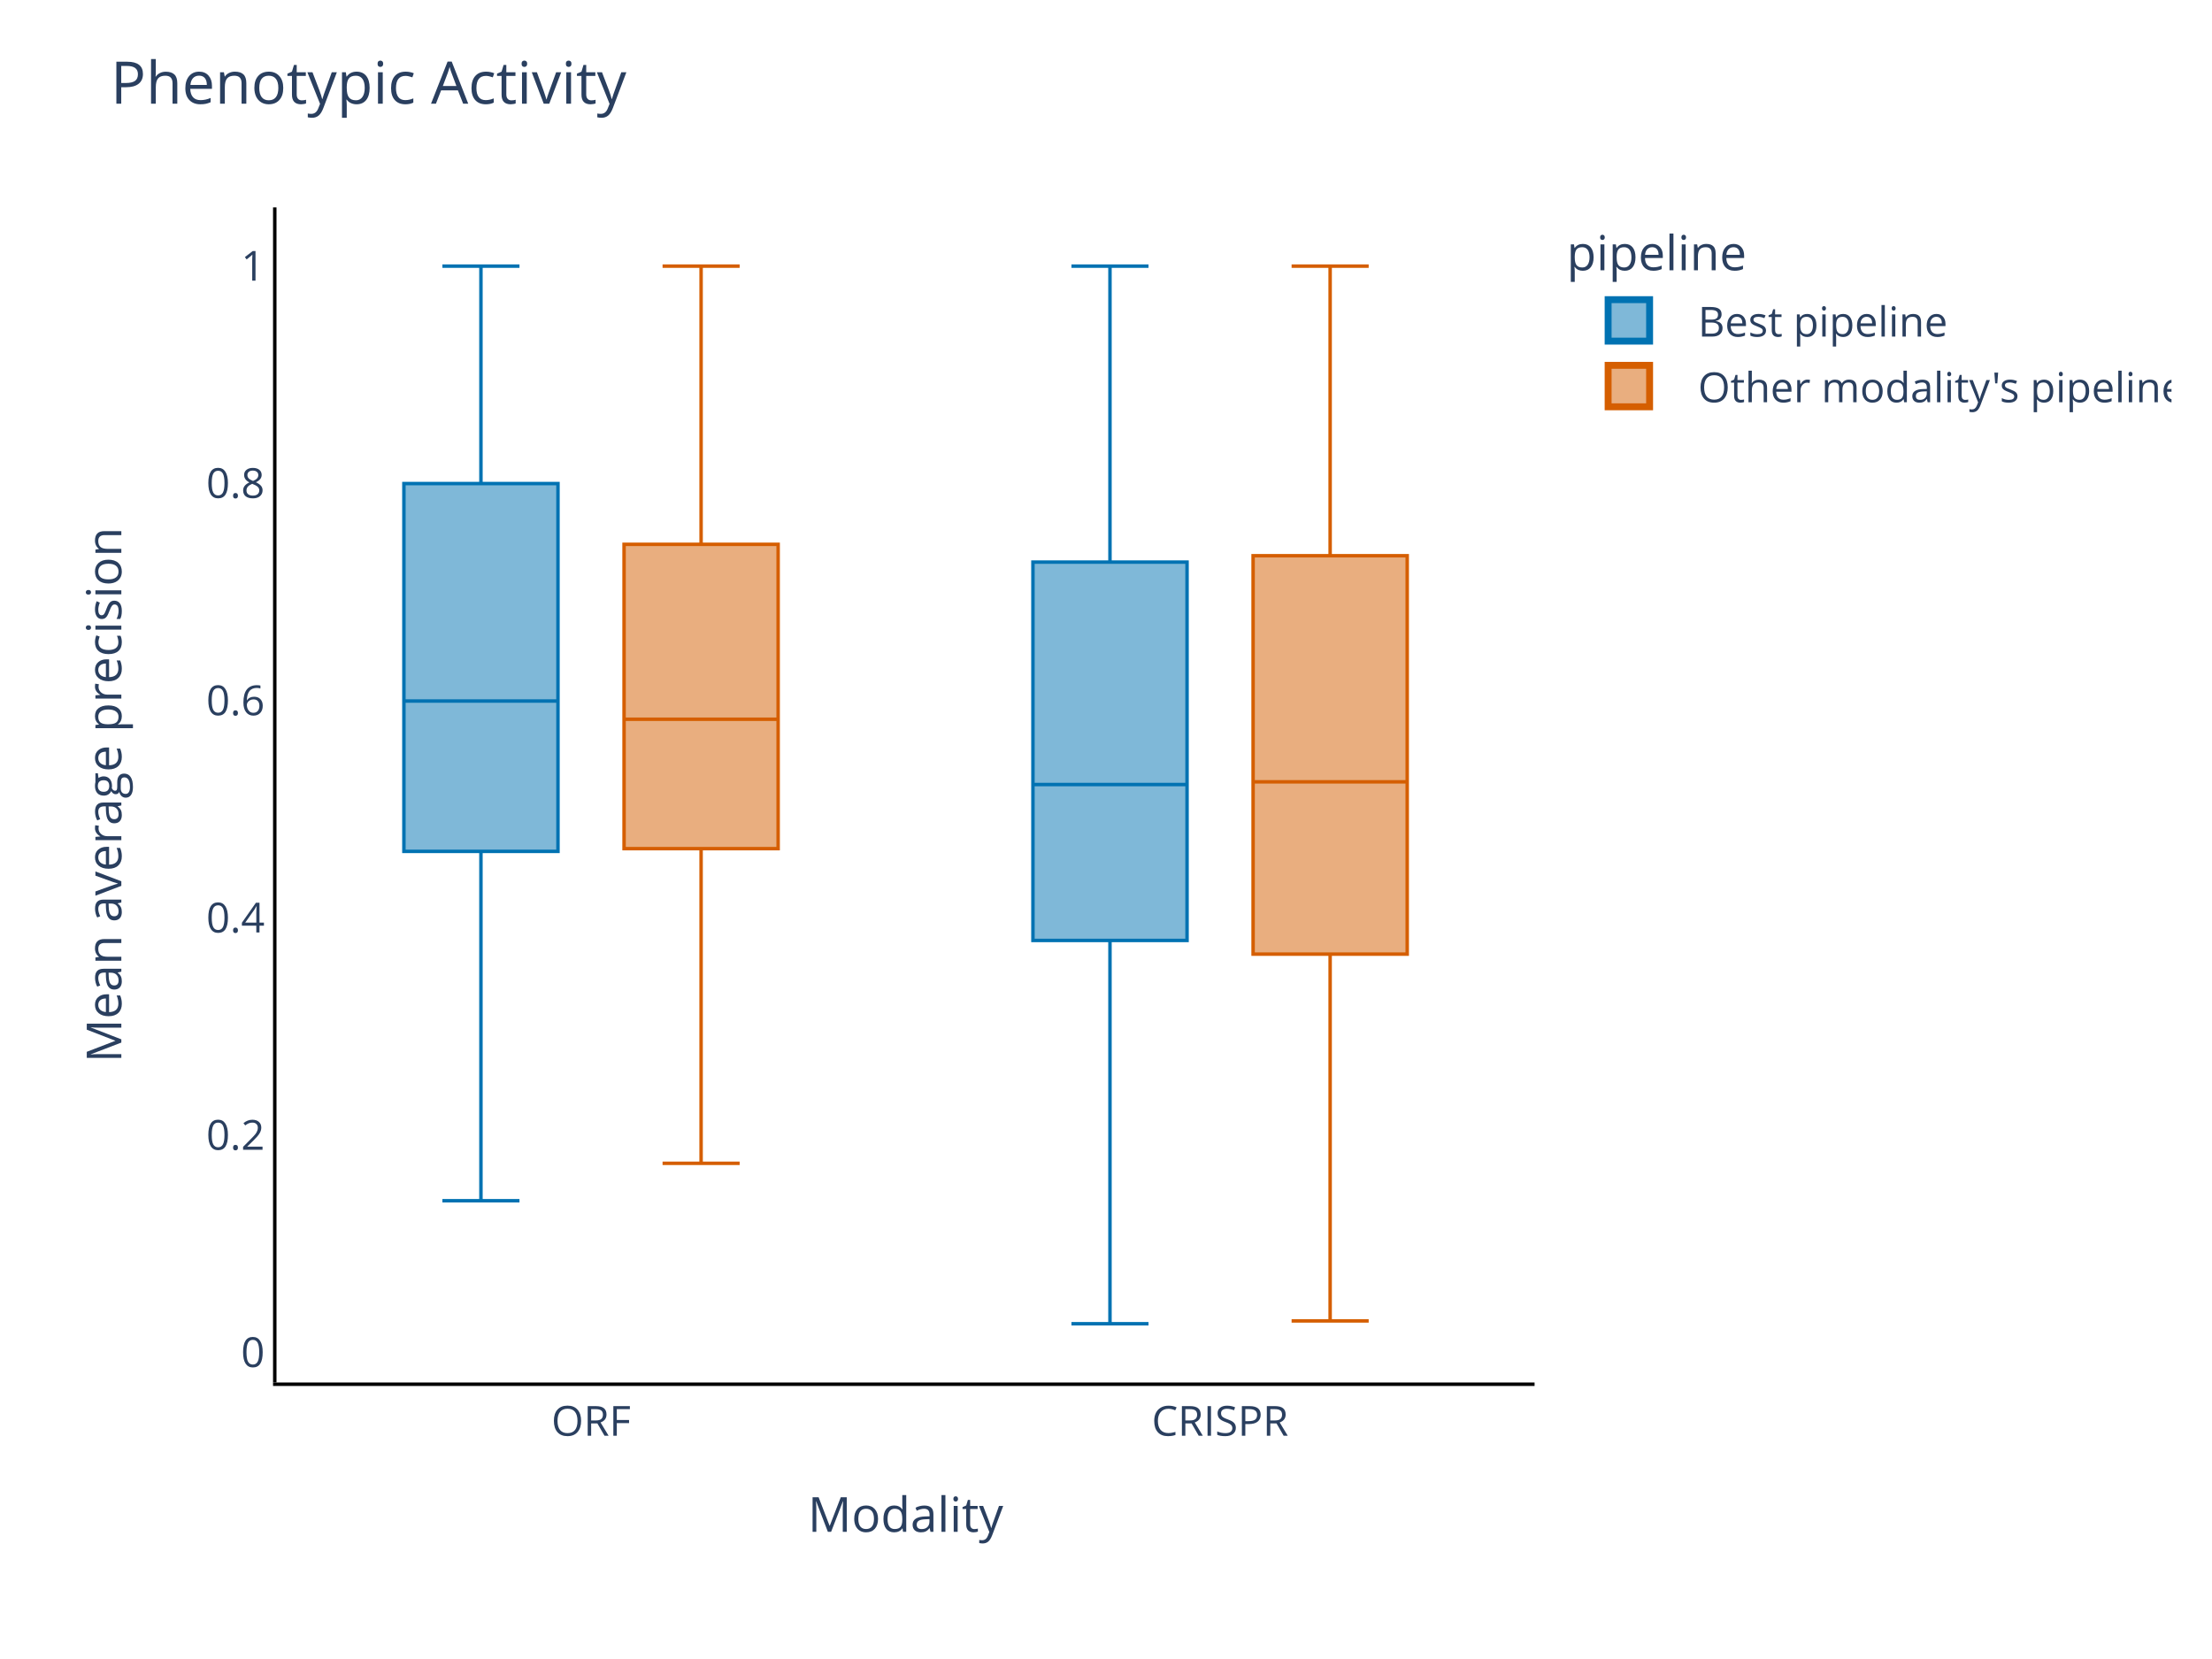
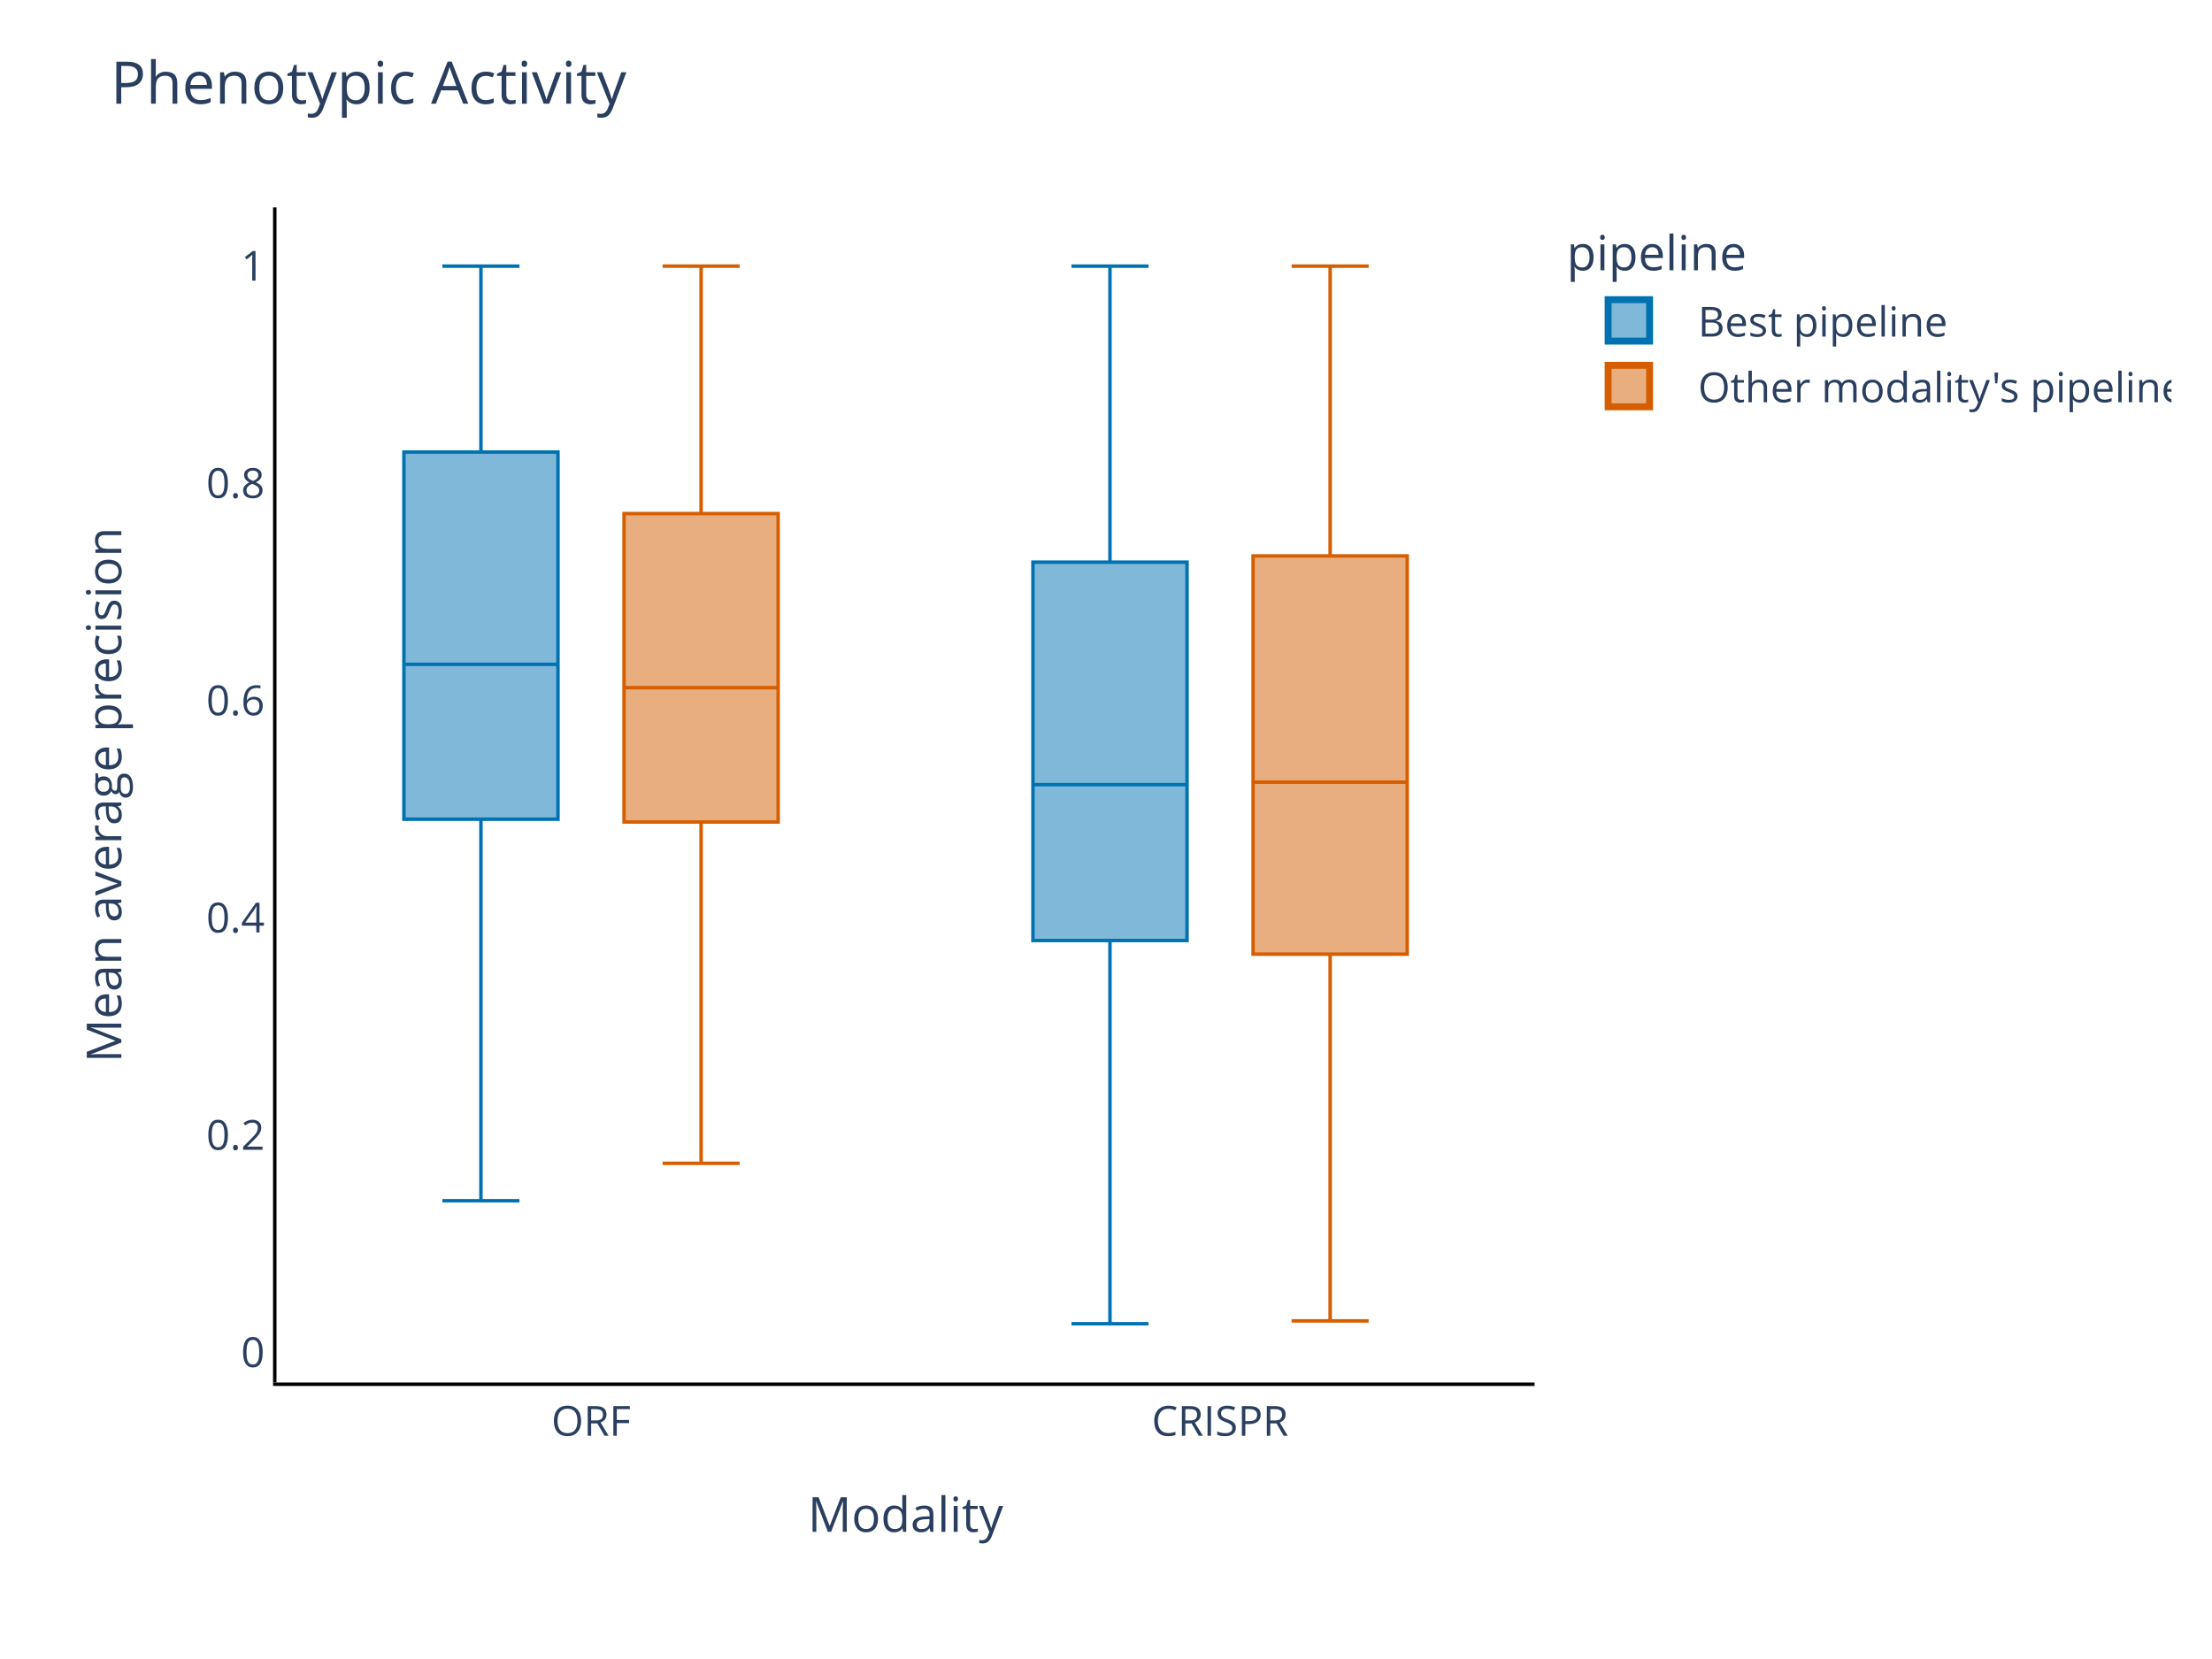
<svg xmlns="http://www.w3.org/2000/svg" class="main-svg" width="1280" height="960" style="" viewBox="0 0 640 480">
  <rect x="0" y="0" width="640" height="480" style="fill: rgb(255, 255, 255); fill-opacity: 1;" />
-   <defs id="defs-f3dac1">
+   <defs id="defs-cfd354">
    <g class="clips">
-       <clipPath id="clipf3dac1xyplot" class="plotclip">
+       <clipPath id="clipcfd354xyplot" class="plotclip">
        <rect width="364" height="340" />
      </clipPath>
-       <clipPath class="axesclip" id="clipf3dac1x">
+       <clipPath class="axesclip" id="clipcfd354x">
        <rect x="80" y="0" width="364" height="480" />
      </clipPath>
-       <clipPath class="axesclip" id="clipf3dac1y">
+       <clipPath class="axesclip" id="clipcfd354y">
        <rect x="0" y="60" width="640" height="340" />
      </clipPath>
-       <clipPath class="axesclip" id="clipf3dac1xy">
+       <clipPath class="axesclip" id="clipcfd354xy">
        <rect x="80" y="60" width="364" height="340" />
      </clipPath>
    </g>
    <g class="gradients" />
    <g class="patterns" />
  </defs>
  <g class="bglayer" />
  <g class="layer-below">
    <g class="imagelayer" />
    <g class="shapelayer" />
  </g>
  <g class="cartesianlayer">
    <g class="subplot xy">
      <g class="layer-subplot">
        <g class="shapelayer" />
        <g class="imagelayer" />
      </g>
      <g class="minor-gridlayer">
        <g class="x" />
        <g class="y" />
      </g>
      <g class="gridlayer">
        <g class="x" />
        <g class="y">
          <path class="ygrid crisp" transform="translate(0,328.46)" d="M80,0h364" style="stroke: rgb(255, 255, 255); stroke-opacity: 1; stroke-width: 1px;" />
          <path class="ygrid crisp" transform="translate(0,265.59)" d="M80,0h364" style="stroke: rgb(255, 255, 255); stroke-opacity: 1; stroke-width: 1px;" />
          <path class="ygrid crisp" transform="translate(0,202.73)" d="M80,0h364" style="stroke: rgb(255, 255, 255); stroke-opacity: 1; stroke-width: 1px;" />
          <path class="ygrid crisp" transform="translate(0,139.86)" d="M80,0h364" style="stroke: rgb(255, 255, 255); stroke-opacity: 1; stroke-width: 1px;" />
          <path class="ygrid crisp" transform="translate(0,77)" d="M80,0h364" style="stroke: rgb(255, 255, 255); stroke-opacity: 1; stroke-width: 1px;" />
        </g>
      </g>
      <g class="zerolinelayer">
        <path class="yzl zl crisp" transform="translate(0,391.32)" d="M80,0h364" style="stroke: rgb(255, 255, 255); stroke-opacity: 1; stroke-width: 2px;" />
      </g>
      <path class="xlines-below" />
      <path class="ylines-below" />
      <g class="overlines-below" />
      <g class="xaxislayer-below" />
      <g class="yaxislayer-below" />
      <g class="overaxes-below" />
-       <g class="plot" transform="translate(80,60)" clip-path="url(#clipf3dac1xyplot)">
+       <g class="plot" transform="translate(80,60)" clip-path="url(#clipcfd354xyplot)">
        <g class="boxlayer mlayer">
          <g class="trace boxes" style="opacity: 1;">
-             <path class="box" d="M36.86,142.83H81.44M36.86,186.33H81.44V79.91H36.86ZM59.15,186.33V287.41M59.15,79.91V17M48,287.41H70.3M48,17H70.3" style="vector-effect: non-scaling-stroke; stroke-width: 2px; stroke: rgb(0, 114, 178); stroke-opacity: 1; fill: rgb(0, 114, 178); fill-opacity: 0.5;" />
-             <path class="box" d="M218.86,166.99H263.45M218.86,212.1H263.45V102.63H218.86ZM241.15,212.1V323M241.15,102.63V17M230,323H252.3M230,17H252.3" style="vector-effect: non-scaling-stroke; stroke-width: 2px; stroke: rgb(0, 114, 178); stroke-opacity: 1; fill: rgb(0, 114, 178); fill-opacity: 0.5;" />
+             <path class="box" d="M36.86,132.21H81.44M36.86,177.02H81.44V70.79H36.86ZM59.15,177.02V287.41M59.15,70.79V17M48,287.41H70.3M48,17H70.3" style="vector-effect: non-scaling-stroke; stroke-width: 2px; stroke: rgb(0, 114, 178); stroke-opacity: 1; fill: rgb(0, 114, 178); fill-opacity: 0.5;" />
+             <path class="box" d="M218.86,167.02H263.45M218.86,212.12H263.45V102.65H218.86ZM241.15,212.12V323M241.15,102.65V17M230,323H252.3M230,17H252.3" style="vector-effect: non-scaling-stroke; stroke-width: 2px; stroke: rgb(0, 114, 178); stroke-opacity: 1; fill: rgb(0, 114, 178); fill-opacity: 0.5;" />
            <g class="points" />
            <g class="points" />
          </g>
          <g class="trace boxes" style="opacity: 1;">
-             <path class="box" d="M100.56,148.1H145.14M100.56,185.54H145.14V97.49H100.56ZM122.85,185.54V276.58M122.85,97.49V17M111.7,276.58H134M111.7,17H134" style="vector-effect: non-scaling-stroke; stroke-width: 2px; stroke: rgb(213, 94, 0); stroke-opacity: 1; fill: rgb(213, 94, 0); fill-opacity: 0.5;" />
-             <path class="box" d="M282.56,166.21H327.15M282.56,216.06H327.15V100.79H282.56ZM304.85,216.06V322.18M304.85,100.79V17M293.7,322.18H316M293.7,17H316" style="vector-effect: non-scaling-stroke; stroke-width: 2px; stroke: rgb(213, 94, 0); stroke-opacity: 1; fill: rgb(213, 94, 0); fill-opacity: 0.5;" />
+             <path class="box" d="M100.56,138.96H145.14M100.56,177.83H145.14V88.6H100.56ZM122.85,177.83V276.58M122.85,88.6V17M111.7,276.58H134M111.7,17H134" style="vector-effect: non-scaling-stroke; stroke-width: 2px; stroke: rgb(213, 94, 0); stroke-opacity: 1; fill: rgb(213, 94, 0); fill-opacity: 0.5;" />
+             <path class="box" d="M282.56,166.3H327.15M282.56,216.07H327.15V100.85H282.56ZM304.85,216.07V322.18M304.85,100.85V17M293.7,322.18H316M293.7,17H316" style="vector-effect: non-scaling-stroke; stroke-width: 2px; stroke: rgb(213, 94, 0); stroke-opacity: 1; fill: rgb(213, 94, 0); fill-opacity: 0.5;" />
            <g class="points" />
            <g class="points" />
          </g>
        </g>
      </g>
      <g class="overplot" />
      <path class="xlines-above crisp" d="M79,400.5H444" style="fill: none; stroke-width: 1px; stroke: rgb(0, 0, 0); stroke-opacity: 1;" />
      <path class="ylines-above crisp" d="M79.5,60V400" style="fill: none; stroke-width: 1px; stroke: rgb(0, 0, 0); stroke-opacity: 1;" />
      <g class="overlines-above" />
      <g class="xaxislayer-above">
        <g class="xtick">
          <text text-anchor="middle" x="0" y="415.4" transform="translate(171,0)" style="font-family: 'Open Sans', verdana, arial, sans-serif; font-size: 12px; fill: rgb(42, 63, 95); fill-opacity: 1; white-space: pre; opacity: 1;">ORF</text>
        </g>
        <g class="xtick">
          <text text-anchor="middle" x="0" y="415.4" transform="translate(353,0)" style="font-family: 'Open Sans', verdana, arial, sans-serif; font-size: 12px; fill: rgb(42, 63, 95); fill-opacity: 1; white-space: pre; opacity: 1;">CRISPR</text>
        </g>
      </g>
      <g class="yaxislayer-above">
        <g class="ytick">
          <text text-anchor="end" x="76.6" y="4.2" transform="translate(0,391.32)" style="font-family: 'Open Sans', verdana, arial, sans-serif; font-size: 12px; fill: rgb(42, 63, 95); fill-opacity: 1; white-space: pre; opacity: 1;">0</text>
        </g>
        <g class="ytick">
          <text text-anchor="end" x="76.6" y="4.2" style="font-family: 'Open Sans', verdana, arial, sans-serif; font-size: 12px; fill: rgb(42, 63, 95); fill-opacity: 1; white-space: pre; opacity: 1;" transform="translate(0,328.46)">0.2</text>
        </g>
        <g class="ytick">
          <text text-anchor="end" x="76.6" y="4.2" style="font-family: 'Open Sans', verdana, arial, sans-serif; font-size: 12px; fill: rgb(42, 63, 95); fill-opacity: 1; white-space: pre; opacity: 1;" transform="translate(0,265.59)">0.4</text>
        </g>
        <g class="ytick">
          <text text-anchor="end" x="76.6" y="4.2" style="font-family: 'Open Sans', verdana, arial, sans-serif; font-size: 12px; fill: rgb(42, 63, 95); fill-opacity: 1; white-space: pre; opacity: 1;" transform="translate(0,202.73)">0.6</text>
        </g>
        <g class="ytick">
          <text text-anchor="end" x="76.6" y="4.2" style="font-family: 'Open Sans', verdana, arial, sans-serif; font-size: 12px; fill: rgb(42, 63, 95); fill-opacity: 1; white-space: pre; opacity: 1;" transform="translate(0,139.86)">0.8</text>
        </g>
        <g class="ytick">
          <text text-anchor="end" x="76.6" y="4.2" style="font-family: 'Open Sans', verdana, arial, sans-serif; font-size: 12px; fill: rgb(42, 63, 95); fill-opacity: 1; white-space: pre; opacity: 1;" transform="translate(0,77)">1</text>
        </g>
      </g>
      <g class="overaxes-above" />
    </g>
  </g>
  <g class="polarlayer" />
  <g class="smithlayer" />
  <g class="ternarylayer" />
  <g class="geolayer" />
  <g class="funnelarealayer" />
  <g class="pielayer" />
  <g class="iciclelayer" />
  <g class="treemaplayer" />
  <g class="sunburstlayer" />
  <g class="glimages" />
-   <defs id="topdefs-f3dac1">
+   <defs id="topdefs-cfd354">
    <g class="clips" />
-     <clipPath id="legendf3dac1">
+     <clipPath id="legendcfd354">
      <rect width="177" height="67" x="0" y="0" />
    </clipPath>
  </defs>
  <g class="layer-above">
    <g class="imagelayer" />
    <g class="shapelayer" />
  </g>
  <g class="infolayer">
    <g class="legend" pointer-events="all" transform="translate(451.28,60)">
      <rect class="bg" shape-rendering="crispEdges" width="177" height="67" x="0" y="0" style="stroke: rgb(68, 68, 68); stroke-opacity: 1; fill: rgb(255, 255, 255); fill-opacity: 1; stroke-width: 0px;" />
-       <g class="scrollbox" transform="" clip-path="url(#legendf3dac1)">
+       <g class="scrollbox" transform="" clip-path="url(#legendcfd354)">
        <text class="legendtitletext" text-anchor="start" x="2" y="18.2" style="font-family: 'Open Sans', verdana, arial, sans-serif; font-size: 14px; fill: rgb(42, 63, 95); fill-opacity: 1; white-space: pre;">pipeline</text>
        <g class="groups" transform="">
          <g class="traces" transform="translate(0,32.7)" style="opacity: 1;">
            <text class="legendtext" text-anchor="start" x="40" y="4.68" style="font-family: 'Open Sans', verdana, arial, sans-serif; font-size: 12px; fill: rgb(42, 63, 95); fill-opacity: 1; white-space: pre;">Best pipeline</text>
            <g class="layers" style="opacity: 1;">
              <g class="legendfill" />
              <g class="legendlines" />
              <g class="legendsymbols">
                <g class="legendpoints">
                  <path class="legendbox" d="M6,6H-6V-6H6Z" transform="translate(20,0)" style="stroke-width: 2px; fill: rgb(0, 114, 178); fill-opacity: 0.5; stroke: rgb(0, 114, 178); stroke-opacity: 1;" />
                </g>
              </g>
            </g>
            <rect class="legendtoggle" x="0" y="-9.5" width="171.359" height="19" style="fill: rgb(0, 0, 0); fill-opacity: 0;" />
          </g>
        </g>
        <g class="groups" transform="">
          <g class="traces" transform="translate(0,51.7)" style="opacity: 1;">
            <text class="legendtext" text-anchor="start" x="40" y="4.68" style="font-family: 'Open Sans', verdana, arial, sans-serif; font-size: 12px; fill: rgb(42, 63, 95); fill-opacity: 1; white-space: pre;">Other modality's pipeline</text>
            <g class="layers" style="opacity: 1;">
              <g class="legendfill" />
              <g class="legendlines" />
              <g class="legendsymbols">
                <g class="legendpoints">
                  <path class="legendbox" d="M6,6H-6V-6H6Z" transform="translate(20,0)" style="stroke-width: 2px; fill: rgb(213, 94, 0); fill-opacity: 0.5; stroke: rgb(213, 94, 0); stroke-opacity: 1;" />
                </g>
              </g>
            </g>
            <rect class="legendtoggle" x="0" y="-9.5" width="171.359" height="19" style="fill: rgb(0, 0, 0); fill-opacity: 0;" />
          </g>
        </g>
      </g>
      <rect class="scrollbar" rx="20" ry="3" width="0" height="0" x="0" y="0" style="fill: rgb(128, 139, 164); fill-opacity: 1;" />
    </g>
    <g class="g-gtitle">
      <text class="gtitle" x="32" y="30" text-anchor="start" dy="0em" style="font-family: 'Open Sans', verdana, arial, sans-serif; font-size: 17px; fill: rgb(42, 63, 95); opacity: 1; font-weight: normal; white-space: pre;">Phenotypic Activity</text>
    </g>
    <g class="g-xtitle">
      <text class="xtitle" x="262" y="443.206" text-anchor="middle" style="font-family: 'Open Sans', verdana, arial, sans-serif; font-size: 14px; fill: rgb(42, 63, 95); opacity: 1; font-weight: normal; white-space: pre;">Modality</text>
    </g>
    <g class="g-ytitle">
      <text class="ytitle" transform="rotate(-90,35.10625,230)" x="35.106" y="230" text-anchor="middle" style="font-family: 'Open Sans', verdana, arial, sans-serif; font-size: 14px; fill: rgb(42, 63, 95); opacity: 1; font-weight: normal; white-space: pre;">Mean average precision</text>
    </g>
  </g>
</svg>
